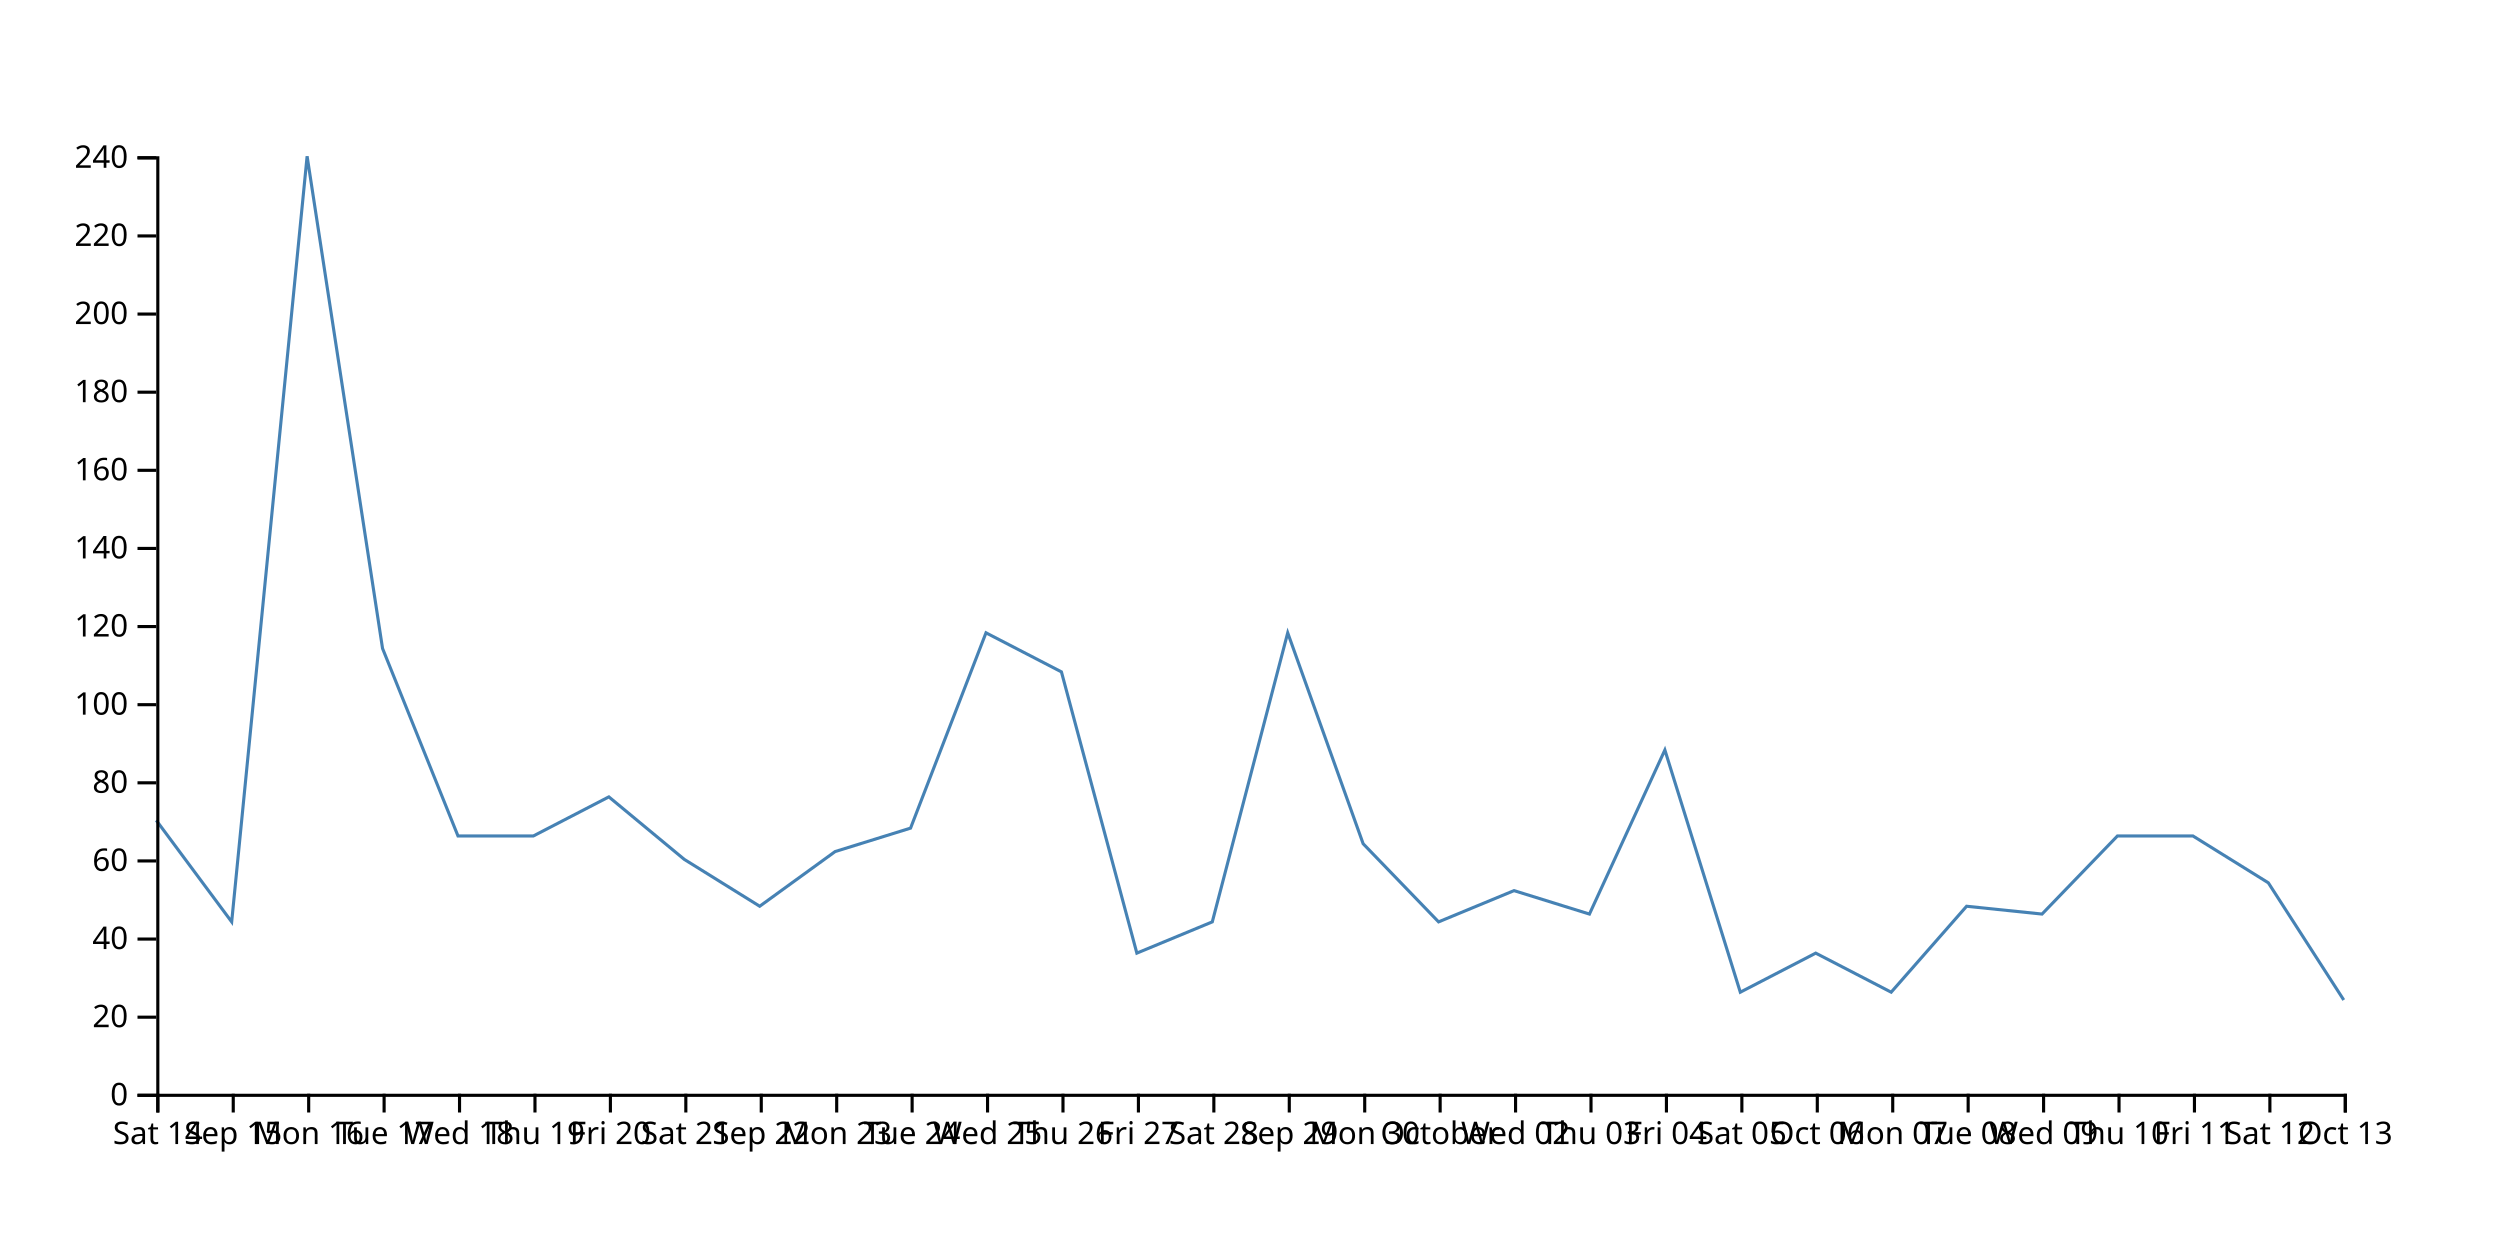
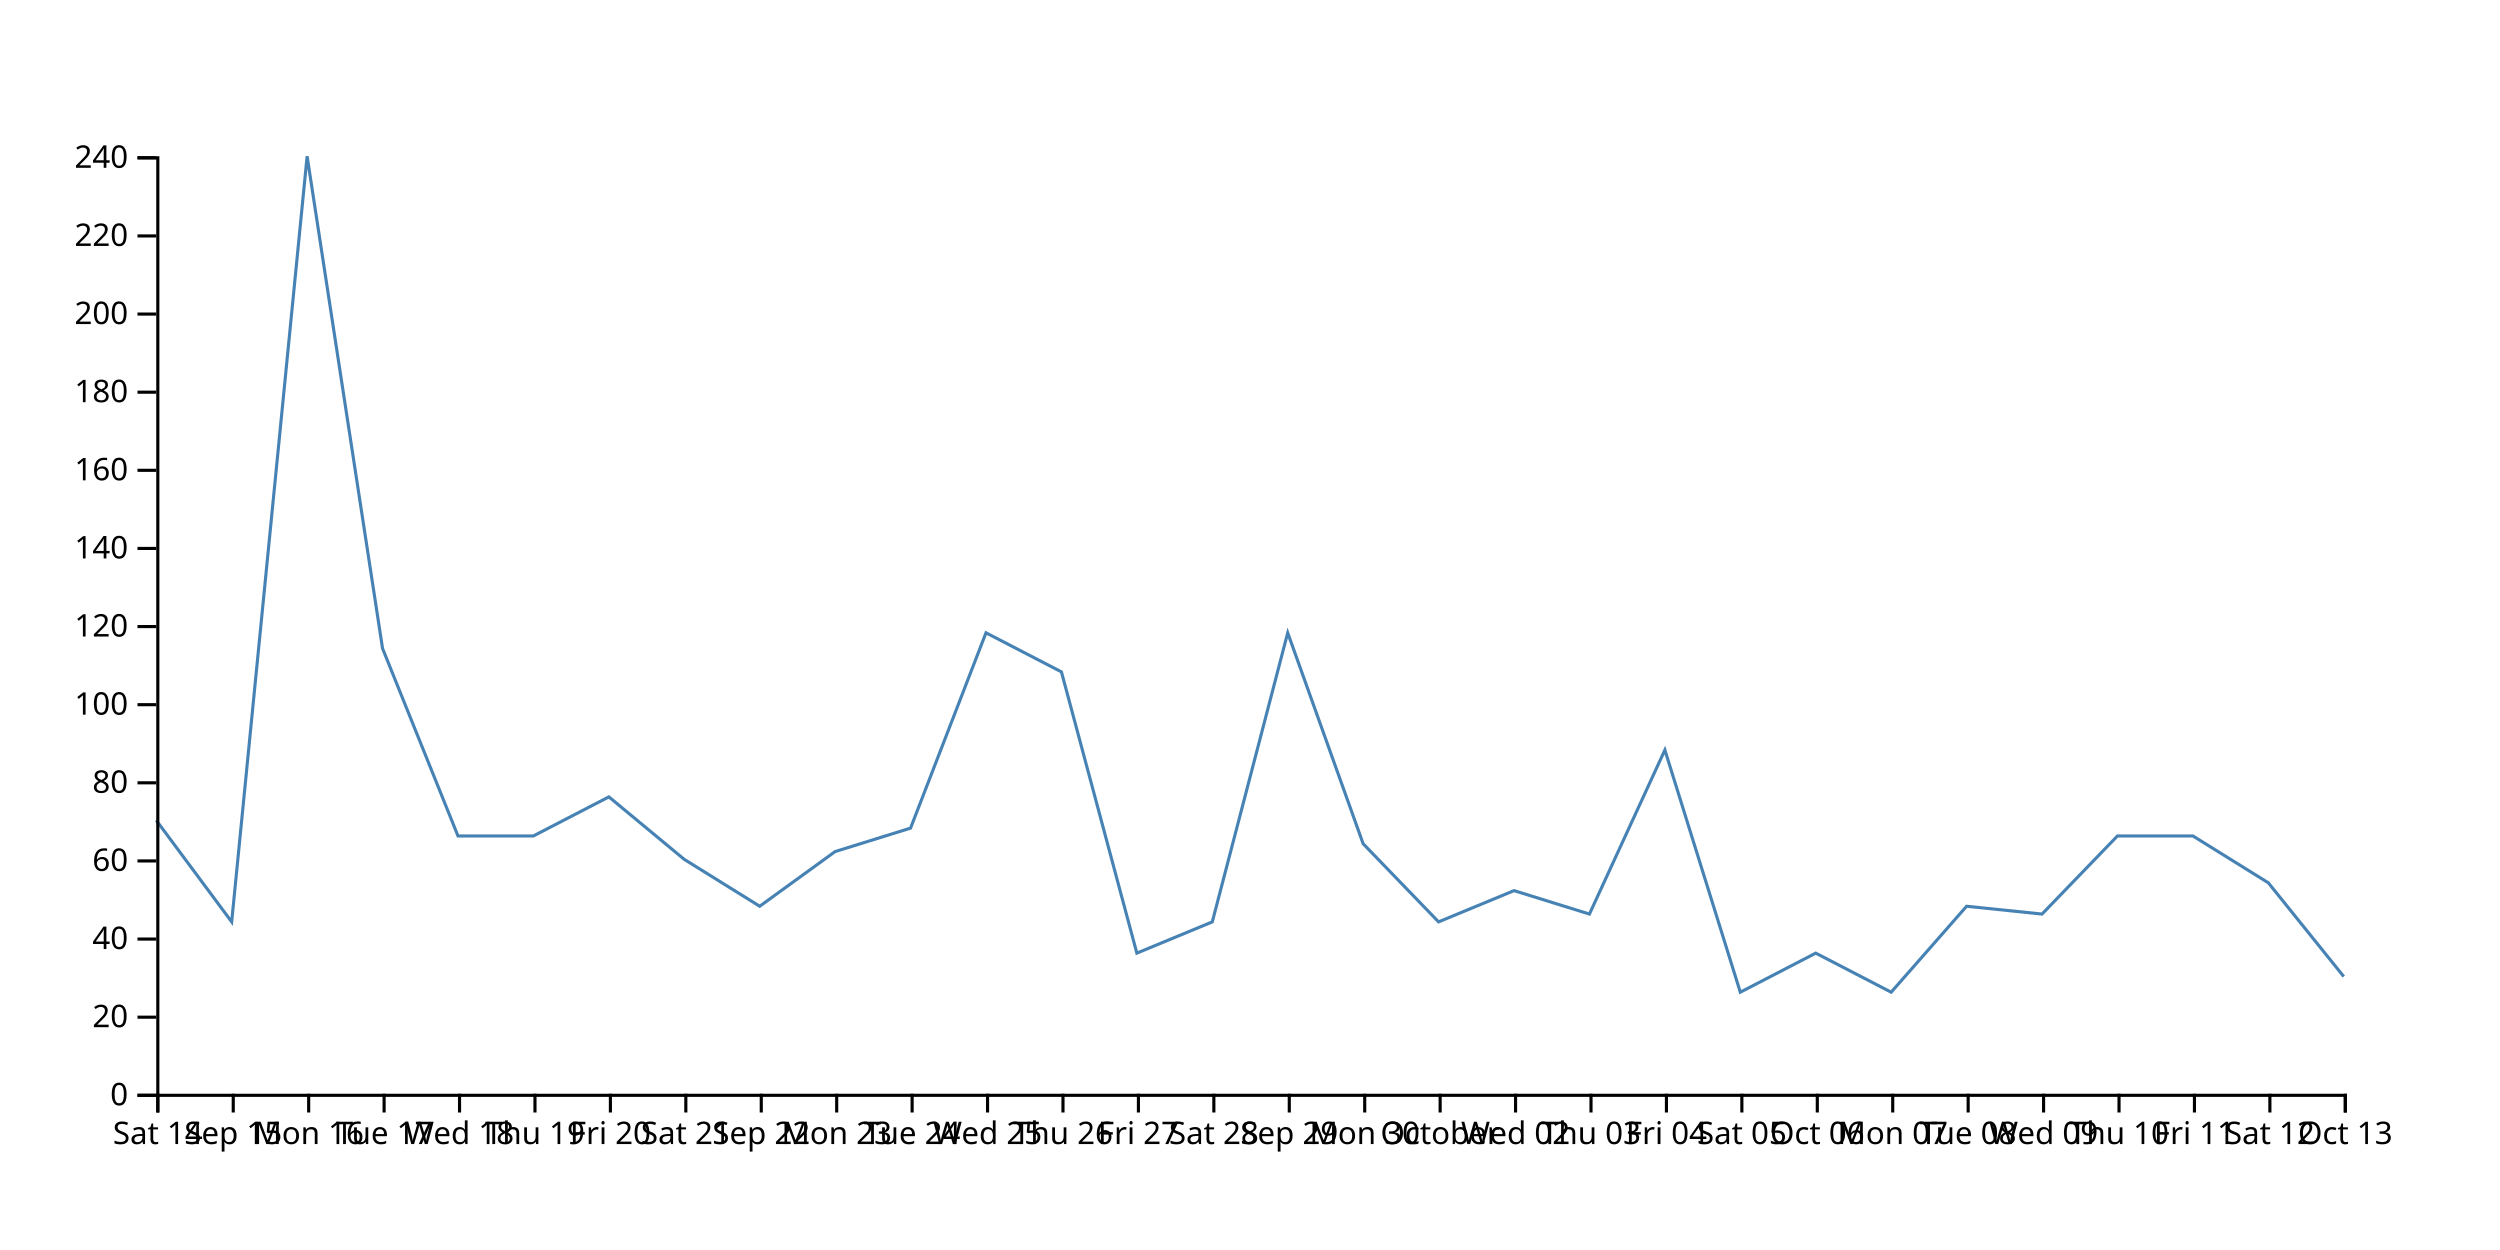
<svg xmlns="http://www.w3.org/2000/svg" width="800" height="400">
-   <path d="M750,320L725.862,282.5L701.724,267.5L677.586,267.5L653.448,292.5L629.31,290L605.172,317.5L581.034,305L556.897,317.5L532.759,240L508.621,292.5L484.483,285L460.345,295L436.207,270L412.069,202.5L387.931,295L363.793,305L339.655,215L315.517,202.5L291.379,265L267.241,272.5L243.103,290L218.966,275L194.828,255L170.69,267.5L146.552,267.5L122.414,207.5L98.276,50L74.138,295L50,262.5" fill="none" stroke="steelblue" />
+   <path d="M750,312.5L725.862,282.5L701.724,267.5L677.586,267.5L653.448,292.5L629.31,290L605.172,317.5L581.034,305L556.897,317.5L532.759,240L508.621,292.5L484.483,285L460.345,295L436.207,270L412.069,202.5L387.931,295L363.793,305L339.655,215L315.517,202.5L291.379,265L267.241,272.5L243.103,290L218.966,275L194.828,255L170.69,267.5L146.552,267.5L122.414,207.5L98.276,50L74.138,295L50,262.5" fill="none" stroke="steelblue" />
  <g transform="translate(0,350)" fill="none" font-size="10" font-family="sans-serif" text-anchor="middle">
    <path class="domain" stroke="currentColor" d="M50.5,6V0.5H750.5V6" />
    <g class="tick" opacity="1" transform="translate(50.5,0)">
      <line stroke="currentColor" y2="6" />
      <text fill="currentColor" y="9" dy="0.71em">Sat 14</text>
    </g>
    <g class="tick" opacity="1" transform="translate(74.63793,0)">
      <line stroke="currentColor" y2="6" />
      <text fill="currentColor" y="9" dy="0.71em">Sep 15</text>
    </g>
    <g class="tick" opacity="1" transform="translate(98.77586,0)">
      <line stroke="currentColor" y2="6" />
      <text fill="currentColor" y="9" dy="0.71em">Mon 16</text>
    </g>
    <g class="tick" opacity="1" transform="translate(122.9138,0)">
      <line stroke="currentColor" y2="6" />
      <text fill="currentColor" y="9" dy="0.71em">Tue 17</text>
    </g>
    <g class="tick" opacity="1" transform="translate(147.0517,0)">
      <line stroke="currentColor" y2="6" />
      <text fill="currentColor" y="9" dy="0.71em">Wed 18</text>
    </g>
    <g class="tick" opacity="1" transform="translate(171.1897,0)">
      <line stroke="currentColor" y2="6" />
      <text fill="currentColor" y="9" dy="0.71em">Thu 19</text>
    </g>
    <g class="tick" opacity="1" transform="translate(195.3276,0)">
      <line stroke="currentColor" y2="6" />
      <text fill="currentColor" y="9" dy="0.71em">Fri 20</text>
    </g>
    <g class="tick" opacity="1" transform="translate(219.4655,0)">
      <line stroke="currentColor" y2="6" />
      <text fill="currentColor" y="9" dy="0.71em">Sat 21</text>
    </g>
    <g class="tick" opacity="1" transform="translate(243.6034,0)">
      <line stroke="currentColor" y2="6" />
      <text fill="currentColor" y="9" dy="0.71em">Sep 22</text>
    </g>
    <g class="tick" opacity="1" transform="translate(267.7414,0)">
      <line stroke="currentColor" y2="6" />
      <text fill="currentColor" y="9" dy="0.71em">Mon 23</text>
    </g>
    <g class="tick" opacity="1" transform="translate(291.8793,0)">
      <line stroke="currentColor" y2="6" />
      <text fill="currentColor" y="9" dy="0.71em">Tue 24</text>
    </g>
    <g class="tick" opacity="1" transform="translate(316.0172,0)">
      <line stroke="currentColor" y2="6" />
      <text fill="currentColor" y="9" dy="0.71em">Wed 25</text>
    </g>
    <g class="tick" opacity="1" transform="translate(340.1552,0)">
      <line stroke="currentColor" y2="6" />
      <text fill="currentColor" y="9" dy="0.71em">Thu 26</text>
    </g>
    <g class="tick" opacity="1" transform="translate(364.2931,0)">
      <line stroke="currentColor" y2="6" />
      <text fill="currentColor" y="9" dy="0.71em">Fri 27</text>
    </g>
    <g class="tick" opacity="1" transform="translate(388.431,0)">
      <line stroke="currentColor" y2="6" />
      <text fill="currentColor" y="9" dy="0.71em">Sat 28</text>
    </g>
    <g class="tick" opacity="1" transform="translate(412.569,0)">
      <line stroke="currentColor" y2="6" />
      <text fill="currentColor" y="9" dy="0.71em">Sep 29</text>
    </g>
    <g class="tick" opacity="1" transform="translate(436.7069,0)">
      <line stroke="currentColor" y2="6" />
      <text fill="currentColor" y="9" dy="0.71em">Mon 30</text>
    </g>
    <g class="tick" opacity="1" transform="translate(460.8448,0)">
      <line stroke="currentColor" y2="6" />
      <text fill="currentColor" y="9" dy="0.71em">October</text>
    </g>
    <g class="tick" opacity="1" transform="translate(484.9828,0)">
      <line stroke="currentColor" y2="6" />
      <text fill="currentColor" y="9" dy="0.71em">Wed 02</text>
    </g>
    <g class="tick" opacity="1" transform="translate(509.1207,0)">
      <line stroke="currentColor" y2="6" />
      <text fill="currentColor" y="9" dy="0.71em">Thu 03</text>
    </g>
    <g class="tick" opacity="1" transform="translate(533.2586,0)">
      <line stroke="currentColor" y2="6" />
      <text fill="currentColor" y="9" dy="0.71em">Fri 04</text>
    </g>
    <g class="tick" opacity="1" transform="translate(557.3966,0)">
      <line stroke="currentColor" y2="6" />
      <text fill="currentColor" y="9" dy="0.71em">Sat 05</text>
    </g>
    <g class="tick" opacity="1" transform="translate(581.5345,0)">
      <line stroke="currentColor" y2="6" />
      <text fill="currentColor" y="9" dy="0.71em">Oct 06</text>
    </g>
    <g class="tick" opacity="1" transform="translate(605.6724,0)">
      <line stroke="currentColor" y2="6" />
      <text fill="currentColor" y="9" dy="0.71em">Mon 07</text>
    </g>
    <g class="tick" opacity="1" transform="translate(629.8103,0)">
      <line stroke="currentColor" y2="6" />
      <text fill="currentColor" y="9" dy="0.71em">Tue 08</text>
    </g>
    <g class="tick" opacity="1" transform="translate(653.9483,0)">
      <line stroke="currentColor" y2="6" />
      <text fill="currentColor" y="9" dy="0.71em">Wed 09</text>
    </g>
    <g class="tick" opacity="1" transform="translate(678.0862,0)">
      <line stroke="currentColor" y2="6" />
      <text fill="currentColor" y="9" dy="0.71em">Thu 10</text>
    </g>
    <g class="tick" opacity="1" transform="translate(702.2241,0)">
      <line stroke="currentColor" y2="6" />
      <text fill="currentColor" y="9" dy="0.71em">Fri 11</text>
    </g>
    <g class="tick" opacity="1" transform="translate(726.3621,0)">
      <line stroke="currentColor" y2="6" />
      <text fill="currentColor" y="9" dy="0.71em">Sat 12</text>
    </g>
    <g class="tick" opacity="1" transform="translate(750.5,0)">
      <line stroke="currentColor" y2="6" />
      <text fill="currentColor" y="9" dy="0.71em">Oct 13</text>
    </g>
  </g>
  <g transform="translate(50,0)" fill="none" font-size="10" font-family="sans-serif" text-anchor="end">
    <path class="domain" stroke="currentColor" d="M-6,350.5H0.5V50.5H-6" />
    <g class="tick" opacity="1" transform="translate(0,350.5)">
      <line stroke="currentColor" x2="-6" />
      <text fill="currentColor" x="-9" dy="0.32em">0</text>
    </g>
    <g class="tick" opacity="1" transform="translate(0,325.5)">
      <line stroke="currentColor" x2="-6" />
      <text fill="currentColor" x="-9" dy="0.32em">20</text>
    </g>
    <g class="tick" opacity="1" transform="translate(0,300.5)">
      <line stroke="currentColor" x2="-6" />
      <text fill="currentColor" x="-9" dy="0.32em">40</text>
    </g>
    <g class="tick" opacity="1" transform="translate(0,275.5)">
      <line stroke="currentColor" x2="-6" />
      <text fill="currentColor" x="-9" dy="0.32em">60</text>
    </g>
    <g class="tick" opacity="1" transform="translate(0,250.5)">
      <line stroke="currentColor" x2="-6" />
      <text fill="currentColor" x="-9" dy="0.32em">80</text>
    </g>
    <g class="tick" opacity="1" transform="translate(0,225.5)">
      <line stroke="currentColor" x2="-6" />
      <text fill="currentColor" x="-9" dy="0.32em">100</text>
    </g>
    <g class="tick" opacity="1" transform="translate(0,200.5)">
      <line stroke="currentColor" x2="-6" />
      <text fill="currentColor" x="-9" dy="0.32em">120</text>
    </g>
    <g class="tick" opacity="1" transform="translate(0,175.5)">
      <line stroke="currentColor" x2="-6" />
      <text fill="currentColor" x="-9" dy="0.32em">140</text>
    </g>
    <g class="tick" opacity="1" transform="translate(0,150.5)">
      <line stroke="currentColor" x2="-6" />
      <text fill="currentColor" x="-9" dy="0.32em">160</text>
    </g>
    <g class="tick" opacity="1" transform="translate(0,125.5)">
      <line stroke="currentColor" x2="-6" />
      <text fill="currentColor" x="-9" dy="0.32em">180</text>
    </g>
    <g class="tick" opacity="1" transform="translate(0,100.5)">
      <line stroke="currentColor" x2="-6" />
      <text fill="currentColor" x="-9" dy="0.32em">200</text>
    </g>
    <g class="tick" opacity="1" transform="translate(0,75.5)">
      <line stroke="currentColor" x2="-6" />
      <text fill="currentColor" x="-9" dy="0.32em">220</text>
    </g>
    <g class="tick" opacity="1" transform="translate(0,50.5)">
      <line stroke="currentColor" x2="-6" />
      <text fill="currentColor" x="-9" dy="0.32em">240</text>
    </g>
  </g>
</svg>
